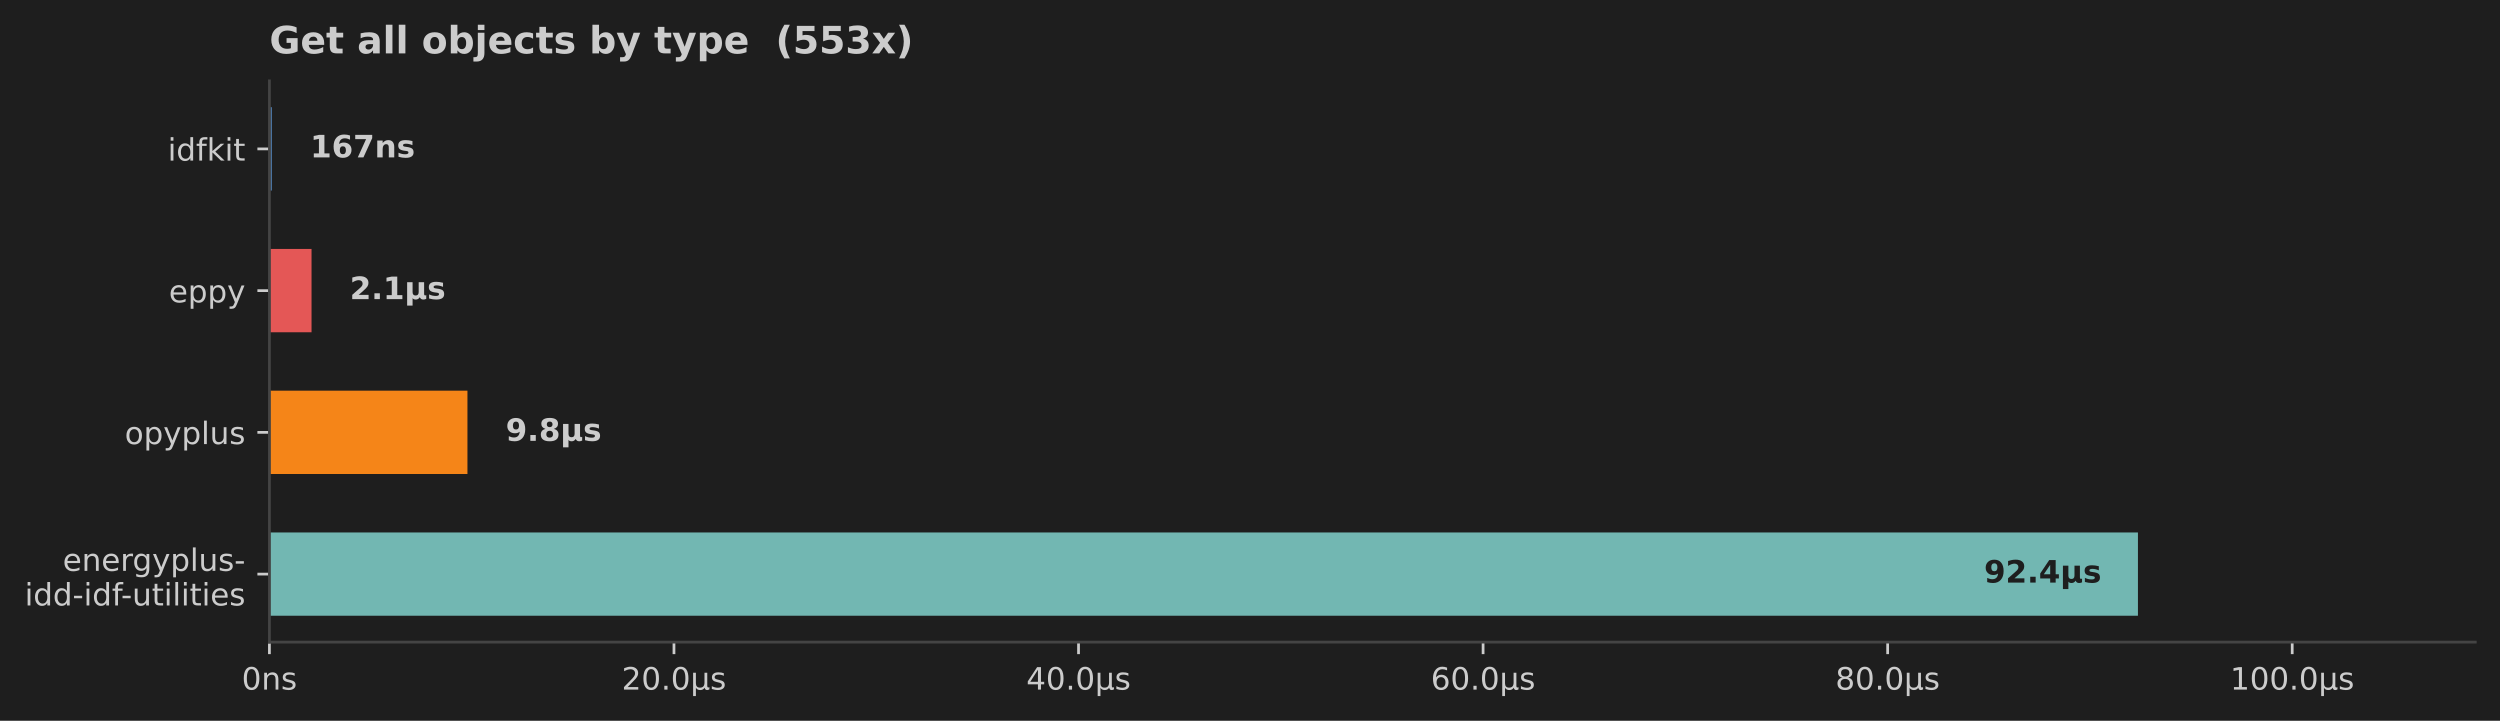
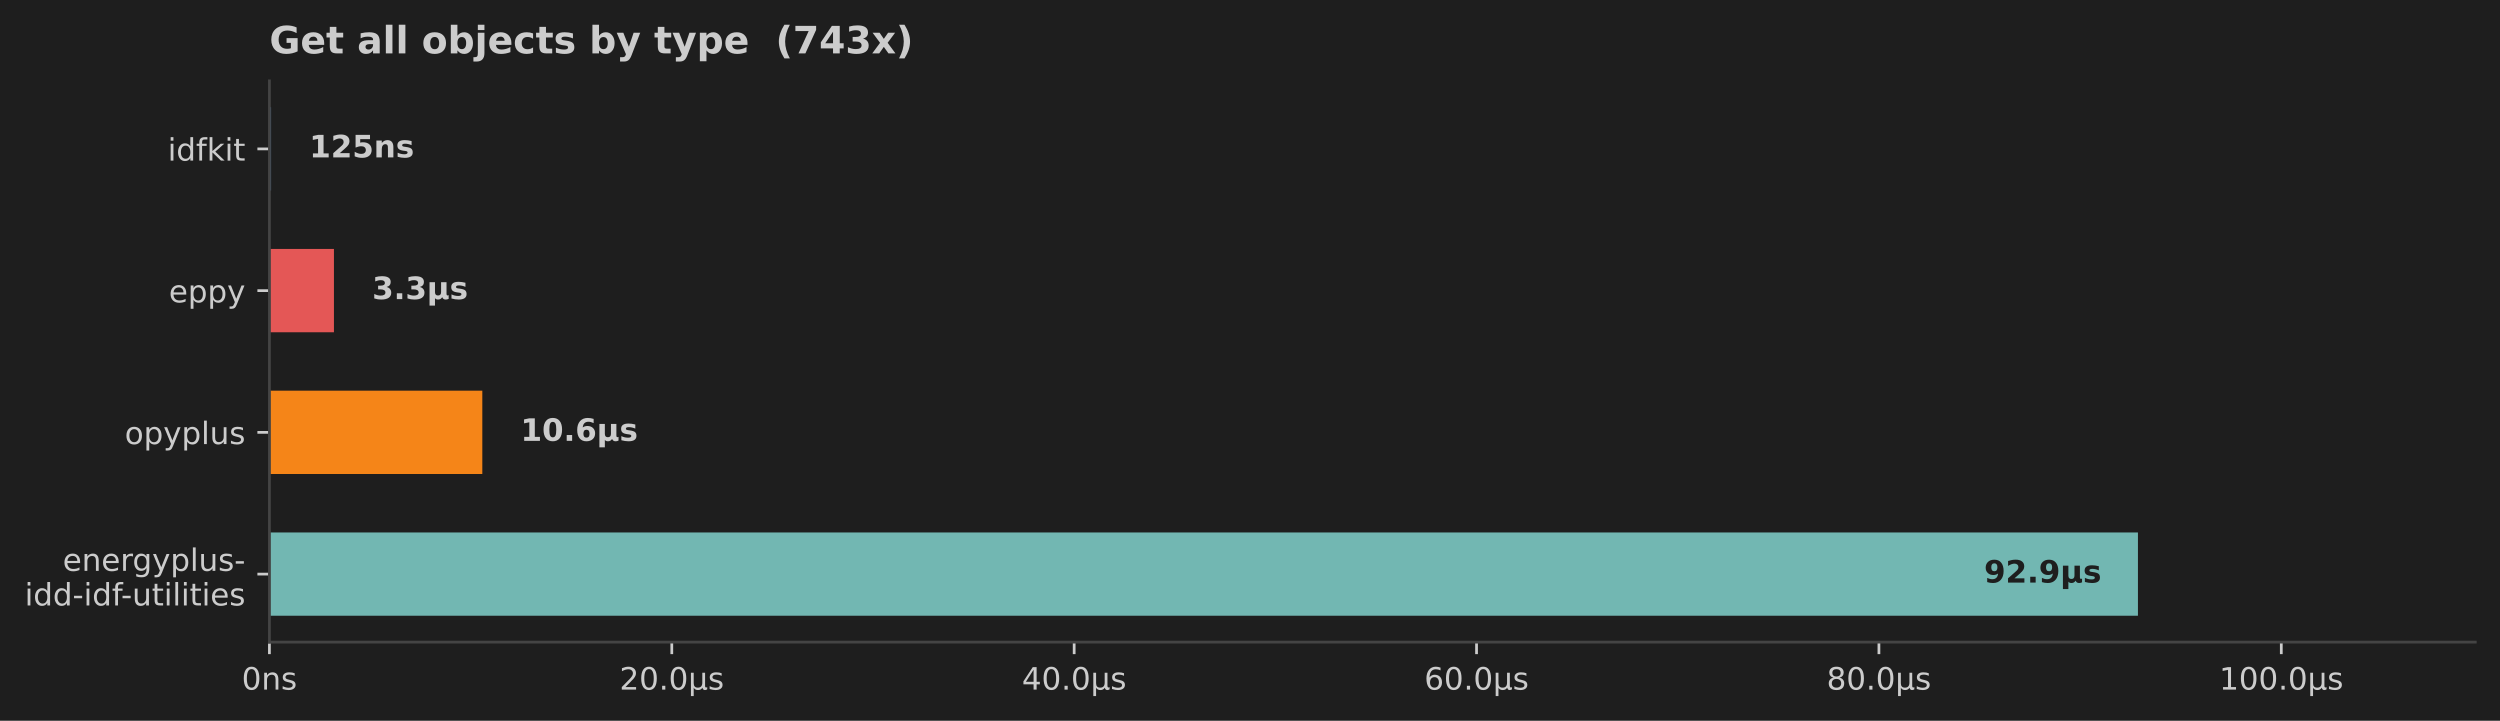
<svg xmlns="http://www.w3.org/2000/svg" xmlns:xlink="http://www.w3.org/1999/xlink" width="728.4pt" height="210pt" viewBox="0 0 728.4 210" version="1.1">
  <defs>
    <style type="text/css">*{stroke-linejoin: round; stroke-linecap: butt}</style>
  </defs>
  <g id="figure_1">
    <g id="patch_1">
      <path d="M 0 210 L 728.4 210 L 728.4 -0 L 0 -0 z " style="fill: #1e1e1e" />
    </g>
    <g id="axes_1">
      <g id="patch_2">
        <path d="M 78.497 187.089 L 721.2 187.089 L 721.2 23.558 L 78.497 23.558 z " style="fill: #1e1e1e" />
      </g>
      <g id="patch_3">
-         <path d="M 78.497 30.992 L 79.481 30.992 L 79.481 55.769 L 78.497 55.769 z " clip-path="url(#p9720914382)" style="fill: #4c78a8; stroke: #1e1e1e; stroke-width: 0.5; stroke-linejoin: miter" />
+         <path d="M 78.497 30.992 L 79.229 30.992 L 79.229 55.769 L 78.497 55.769 z " clip-path="url(#pb76a6ceb16)" style="fill: #4c78a8; stroke: #1e1e1e; stroke-width: 0.5; stroke-linejoin: miter" />
      </g>
      <g id="patch_4">
-         <path d="M 78.497 72.287 L 91.02 72.287 L 91.02 97.065 L 78.497 97.065 z " clip-path="url(#p9720914382)" style="fill: #e45756; stroke: #1e1e1e; stroke-width: 0.5; stroke-linejoin: miter" />
+         <path d="M 78.497 72.287 L 97.548 72.287 L 97.548 97.065 L 78.497 97.065 z " clip-path="url(#pb76a6ceb16)" style="fill: #e45756; stroke: #1e1e1e; stroke-width: 0.5; stroke-linejoin: miter" />
      </g>
      <g id="patch_5">
-         <path d="M 78.497 113.583 L 136.448 113.583 L 136.448 138.36 L 78.497 138.36 z " clip-path="url(#p9720914382)" style="fill: #f58518; stroke: #1e1e1e; stroke-width: 0.5; stroke-linejoin: miter" />
+         <path d="M 78.497 113.583 L 140.778 113.583 L 140.778 138.36 L 78.497 138.36 z " clip-path="url(#pb76a6ceb16)" style="fill: #f58518; stroke: #1e1e1e; stroke-width: 0.5; stroke-linejoin: miter" />
      </g>
      <g id="patch_6">
-         <path d="M 78.497 154.879 L 623.16 154.879 L 623.16 179.656 L 78.497 179.656 z " clip-path="url(#p9720914382)" style="fill: #72b7b2; stroke: #1e1e1e; stroke-width: 0.5; stroke-linejoin: miter" />
+         <path d="M 78.497 154.879 L 623.16 154.879 L 623.16 179.656 L 78.497 179.656 z " clip-path="url(#pb76a6ceb16)" style="fill: #72b7b2; stroke: #1e1e1e; stroke-width: 0.5; stroke-linejoin: miter" />
      </g>
      <g id="matplotlib.axis_1">
        <g id="xtick_1">
          <g id="line2d_1">
            <defs>
-               <path id="mfc42c9bed4" d="M 0 0 L 0 3.5 " style="stroke: #cccccc; stroke-width: 0.8" />
+               <path id="m712e30abb0" d="M 0 0 L 0 3.5 " style="stroke: #cccccc; stroke-width: 0.8" />
            </defs>
            <g>
-               <use xlink:href="#mfc42c9bed4" x="78.497" y="187.089" style="fill: #cccccc; stroke: #cccccc; stroke-width: 0.8" />
+               <use xlink:href="#m712e30abb0" x="78.497" y="187.089" style="fill: #cccccc; stroke: #cccccc; stroke-width: 0.8" />
            </g>
          </g>
          <g id="text_1">
            <g style="fill: #cccccc" transform="translate(70.43734 200.9278) scale(0.09 -0.09)">
              <defs>
                <path id="DejaVuSans-30" d="M 2034 4250 Q 1547 4250 1301 3770 Q 1056 3291 1056 2328 Q 1056 1369 1301 889 Q 1547 409 2034 409 Q 2525 409 2770 889 Q 3016 1369 3016 2328 Q 3016 3291 2770 3770 Q 2525 4250 2034 4250 z M 2034 4750 Q 2819 4750 3233 4129 Q 3647 3509 3647 2328 Q 3647 1150 3233 529 Q 2819 -91 2034 -91 Q 1250 -91 836 529 Q 422 1150 422 2328 Q 422 3509 836 4129 Q 1250 4750 2034 4750 z " transform="scale(0.015625)" />
                <path id="DejaVuSans-6e" d="M 3513 2113 L 3513 0 L 2938 0 L 2938 2094 Q 2938 2591 2744 2837 Q 2550 3084 2163 3084 Q 1697 3084 1428 2787 Q 1159 2491 1159 1978 L 1159 0 L 581 0 L 581 3500 L 1159 3500 L 1159 2956 Q 1366 3272 1645 3428 Q 1925 3584 2291 3584 Q 2894 3584 3203 3211 Q 3513 2838 3513 2113 z " transform="scale(0.015625)" />
                <path id="DejaVuSans-73" d="M 2834 3397 L 2834 2853 Q 2591 2978 2328 3040 Q 2066 3103 1784 3103 Q 1356 3103 1142 2972 Q 928 2841 928 2578 Q 928 2378 1081 2264 Q 1234 2150 1697 2047 L 1894 2003 Q 2506 1872 2764 1633 Q 3022 1394 3022 966 Q 3022 478 2636 193 Q 2250 -91 1575 -91 Q 1294 -91 989 -36 Q 684 19 347 128 L 347 722 Q 666 556 975 473 Q 1284 391 1588 391 Q 1994 391 2212 530 Q 2431 669 2431 922 Q 2431 1156 2273 1281 Q 2116 1406 1581 1522 L 1381 1569 Q 847 1681 609 1914 Q 372 2147 372 2553 Q 372 3047 722 3315 Q 1072 3584 1716 3584 Q 2034 3584 2315 3537 Q 2597 3491 2834 3397 z " transform="scale(0.015625)" />
              </defs>
              <use xlink:href="#DejaVuSans-30" />
              <use xlink:href="#DejaVuSans-6e" transform="translate(63.62305 0)" />
              <use xlink:href="#DejaVuSans-73" transform="translate(127.002 0)" />
            </g>
          </g>
        </g>
        <g id="xtick_2">
          <g id="line2d_2">
            <g>
-               <use xlink:href="#mfc42c9bed4" x="196.369" y="187.089" style="fill: #cccccc; stroke: #cccccc; stroke-width: 0.8" />
+               <use xlink:href="#m712e30abb0" x="195.733" y="187.089" style="fill: #cccccc; stroke: #cccccc; stroke-width: 0.8" />
            </g>
          </g>
          <g id="text_2">
-             <g style="fill: #cccccc" transform="translate(181.1418 200.9278) scale(0.09 -0.09)">
+             <g style="fill: #cccccc" transform="translate(180.5063 200.9278) scale(0.09 -0.09)">
              <defs>
                <path id="DejaVuSans-32" d="M 1228 531 L 3431 531 L 3431 0 L 469 0 L 469 531 Q 828 903 1448 1529 Q 2069 2156 2228 2338 Q 2531 2678 2651 2914 Q 2772 3150 2772 3378 Q 2772 3750 2511 3984 Q 2250 4219 1831 4219 Q 1534 4219 1204 4116 Q 875 4013 500 3803 L 500 4441 Q 881 4594 1212 4672 Q 1544 4750 1819 4750 Q 2544 4750 2975 4387 Q 3406 4025 3406 3419 Q 3406 3131 3298 2873 Q 3191 2616 2906 2266 Q 2828 2175 2409 1742 Q 1991 1309 1228 531 z " transform="scale(0.015625)" />
                <path id="DejaVuSans-2e" d="M 684 794 L 1344 794 L 1344 0 L 684 0 L 684 794 z " transform="scale(0.015625)" />
                <path id="DejaVuSans-b5" d="M 544 -1331 L 544 3500 L 1119 3500 L 1119 1325 Q 1119 872 1334 640 Q 1550 409 1972 409 Q 2434 409 2667 671 Q 2900 934 2900 1459 L 2900 3500 L 3475 3500 L 3475 806 Q 3475 619 3529 530 Q 3584 441 3700 441 Q 3728 441 3778 458 Q 3828 475 3916 513 L 3916 50 Q 3788 -22 3673 -56 Q 3559 -91 3450 -91 Q 3234 -91 3106 31 Q 2978 153 2931 403 Q 2775 156 2548 32 Q 2322 -91 2016 -91 Q 1697 -91 1473 31 Q 1250 153 1119 397 L 1119 -1331 L 544 -1331 z " transform="scale(0.015625)" />
              </defs>
              <use xlink:href="#DejaVuSans-32" />
              <use xlink:href="#DejaVuSans-30" transform="translate(63.62305 0)" />
              <use xlink:href="#DejaVuSans-2e" transform="translate(127.2461 0)" />
              <use xlink:href="#DejaVuSans-30" transform="translate(159.0332 0)" />
              <use xlink:href="#DejaVuSans-b5" transform="translate(222.6562 0)" />
              <use xlink:href="#DejaVuSans-73" transform="translate(286.2793 0)" />
            </g>
          </g>
        </g>
        <g id="xtick_3">
          <g id="line2d_3">
            <g>
-               <use xlink:href="#mfc42c9bed4" x="314.241" y="187.089" style="fill: #cccccc; stroke: #cccccc; stroke-width: 0.8" />
+               <use xlink:href="#m712e30abb0" x="312.97" y="187.089" style="fill: #cccccc; stroke: #cccccc; stroke-width: 0.8" />
            </g>
          </g>
          <g id="text_3">
-             <g style="fill: #cccccc" transform="translate(299.0139 200.9278) scale(0.09 -0.09)">
+             <g style="fill: #cccccc" transform="translate(297.7428 200.9278) scale(0.09 -0.09)">
              <defs>
                <path id="DejaVuSans-34" d="M 2419 4116 L 825 1625 L 2419 1625 L 2419 4116 z M 2253 4666 L 3047 4666 L 3047 1625 L 3713 1625 L 3713 1100 L 3047 1100 L 3047 0 L 2419 0 L 2419 1100 L 313 1100 L 313 1709 L 2253 4666 z " transform="scale(0.015625)" />
              </defs>
              <use xlink:href="#DejaVuSans-34" />
              <use xlink:href="#DejaVuSans-30" transform="translate(63.62305 0)" />
              <use xlink:href="#DejaVuSans-2e" transform="translate(127.2461 0)" />
              <use xlink:href="#DejaVuSans-30" transform="translate(159.0332 0)" />
              <use xlink:href="#DejaVuSans-b5" transform="translate(222.6562 0)" />
              <use xlink:href="#DejaVuSans-73" transform="translate(286.2793 0)" />
            </g>
          </g>
        </g>
        <g id="xtick_4">
          <g id="line2d_4">
            <g>
-               <use xlink:href="#mfc42c9bed4" x="432.113" y="187.089" style="fill: #cccccc; stroke: #cccccc; stroke-width: 0.8" />
+               <use xlink:href="#m712e30abb0" x="430.206" y="187.089" style="fill: #cccccc; stroke: #cccccc; stroke-width: 0.8" />
            </g>
          </g>
          <g id="text_4">
-             <g style="fill: #cccccc" transform="translate(416.8861 200.9278) scale(0.09 -0.09)">
+             <g style="fill: #cccccc" transform="translate(414.9794 200.9278) scale(0.09 -0.09)">
              <defs>
                <path id="DejaVuSans-36" d="M 2113 2584 Q 1688 2584 1439 2293 Q 1191 2003 1191 1497 Q 1191 994 1439 701 Q 1688 409 2113 409 Q 2538 409 2786 701 Q 3034 994 3034 1497 Q 3034 2003 2786 2293 Q 2538 2584 2113 2584 z M 3366 4563 L 3366 3988 Q 3128 4100 2886 4159 Q 2644 4219 2406 4219 Q 1781 4219 1451 3797 Q 1122 3375 1075 2522 Q 1259 2794 1537 2939 Q 1816 3084 2150 3084 Q 2853 3084 3261 2657 Q 3669 2231 3669 1497 Q 3669 778 3244 343 Q 2819 -91 2113 -91 Q 1303 -91 875 529 Q 447 1150 447 2328 Q 447 3434 972 4092 Q 1497 4750 2381 4750 Q 2619 4750 2861 4703 Q 3103 4656 3366 4563 z " transform="scale(0.015625)" />
              </defs>
              <use xlink:href="#DejaVuSans-36" />
              <use xlink:href="#DejaVuSans-30" transform="translate(63.62305 0)" />
              <use xlink:href="#DejaVuSans-2e" transform="translate(127.2461 0)" />
              <use xlink:href="#DejaVuSans-30" transform="translate(159.0332 0)" />
              <use xlink:href="#DejaVuSans-b5" transform="translate(222.6562 0)" />
              <use xlink:href="#DejaVuSans-73" transform="translate(286.2793 0)" />
            </g>
          </g>
        </g>
        <g id="xtick_5">
          <g id="line2d_5">
            <g>
-               <use xlink:href="#mfc42c9bed4" x="549.985" y="187.089" style="fill: #cccccc; stroke: #cccccc; stroke-width: 0.8" />
+               <use xlink:href="#m712e30abb0" x="547.443" y="187.089" style="fill: #cccccc; stroke: #cccccc; stroke-width: 0.8" />
            </g>
          </g>
          <g id="text_5">
-             <g style="fill: #cccccc" transform="translate(534.7582 200.9278) scale(0.09 -0.09)">
+             <g style="fill: #cccccc" transform="translate(532.2159 200.9278) scale(0.09 -0.09)">
              <defs>
                <path id="DejaVuSans-38" d="M 2034 2216 Q 1584 2216 1326 1975 Q 1069 1734 1069 1313 Q 1069 891 1326 650 Q 1584 409 2034 409 Q 2484 409 2743 651 Q 3003 894 3003 1313 Q 3003 1734 2745 1975 Q 2488 2216 2034 2216 z M 1403 2484 Q 997 2584 770 2862 Q 544 3141 544 3541 Q 544 4100 942 4425 Q 1341 4750 2034 4750 Q 2731 4750 3128 4425 Q 3525 4100 3525 3541 Q 3525 3141 3298 2862 Q 3072 2584 2669 2484 Q 3125 2378 3379 2068 Q 3634 1759 3634 1313 Q 3634 634 3220 271 Q 2806 -91 2034 -91 Q 1263 -91 848 271 Q 434 634 434 1313 Q 434 1759 690 2068 Q 947 2378 1403 2484 z M 1172 3481 Q 1172 3119 1398 2916 Q 1625 2713 2034 2713 Q 2441 2713 2670 2916 Q 2900 3119 2900 3481 Q 2900 3844 2670 4047 Q 2441 4250 2034 4250 Q 1625 4250 1398 4047 Q 1172 3844 1172 3481 z " transform="scale(0.015625)" />
              </defs>
              <use xlink:href="#DejaVuSans-38" />
              <use xlink:href="#DejaVuSans-30" transform="translate(63.62305 0)" />
              <use xlink:href="#DejaVuSans-2e" transform="translate(127.2461 0)" />
              <use xlink:href="#DejaVuSans-30" transform="translate(159.0332 0)" />
              <use xlink:href="#DejaVuSans-b5" transform="translate(222.6562 0)" />
              <use xlink:href="#DejaVuSans-73" transform="translate(286.2793 0)" />
            </g>
          </g>
        </g>
        <g id="xtick_6">
          <g id="line2d_6">
            <g>
-               <use xlink:href="#mfc42c9bed4" x="667.857" y="187.089" style="fill: #cccccc; stroke: #cccccc; stroke-width: 0.8" />
+               <use xlink:href="#m712e30abb0" x="664.679" y="187.089" style="fill: #cccccc; stroke: #cccccc; stroke-width: 0.8" />
            </g>
          </g>
          <g id="text_6">
-             <g style="fill: #cccccc" transform="translate(649.7672 200.9278) scale(0.09 -0.09)">
+             <g style="fill: #cccccc" transform="translate(646.5894 200.9278) scale(0.09 -0.09)">
              <defs>
                <path id="DejaVuSans-31" d="M 794 531 L 1825 531 L 1825 4091 L 703 3866 L 703 4441 L 1819 4666 L 2450 4666 L 2450 531 L 3481 531 L 3481 0 L 794 0 L 794 531 z " transform="scale(0.015625)" />
              </defs>
              <use xlink:href="#DejaVuSans-31" />
              <use xlink:href="#DejaVuSans-30" transform="translate(63.62305 0)" />
              <use xlink:href="#DejaVuSans-30" transform="translate(127.2461 0)" />
              <use xlink:href="#DejaVuSans-2e" transform="translate(190.8691 0)" />
              <use xlink:href="#DejaVuSans-30" transform="translate(222.6562 0)" />
              <use xlink:href="#DejaVuSans-b5" transform="translate(286.2793 0)" />
              <use xlink:href="#DejaVuSans-73" transform="translate(349.9023 0)" />
            </g>
          </g>
        </g>
      </g>
      <g id="matplotlib.axis_2">
        <g id="ytick_1">
          <g id="line2d_7">
            <defs>
-               <path id="m3db1d0eb84" d="M 0 0 L -3.5 0 " style="stroke: #cccccc; stroke-width: 0.8" />
+               <path id="ma4d4b2cbc7" d="M 0 0 L -3.5 0 " style="stroke: #cccccc; stroke-width: 0.8" />
            </defs>
            <g>
-               <use xlink:href="#m3db1d0eb84" x="78.497" y="43.38" style="fill: #cccccc; stroke: #cccccc; stroke-width: 0.8" />
+               <use xlink:href="#ma4d4b2cbc7" x="78.497" y="43.38" style="fill: #cccccc; stroke: #cccccc; stroke-width: 0.8" />
            </g>
          </g>
          <g id="text_7">
            <g style="fill: #cccccc" transform="translate(48.87422 46.79951) scale(0.09 -0.09)">
              <defs>
                <path id="DejaVuSans-69" d="M 603 3500 L 1178 3500 L 1178 0 L 603 0 L 603 3500 z M 603 4863 L 1178 4863 L 1178 4134 L 603 4134 L 603 4863 z " transform="scale(0.015625)" />
                <path id="DejaVuSans-64" d="M 2906 2969 L 2906 4863 L 3481 4863 L 3481 0 L 2906 0 L 2906 525 Q 2725 213 2448 61 Q 2172 -91 1784 -91 Q 1150 -91 751 415 Q 353 922 353 1747 Q 353 2572 751 3078 Q 1150 3584 1784 3584 Q 2172 3584 2448 3432 Q 2725 3281 2906 2969 z M 947 1747 Q 947 1113 1208 752 Q 1469 391 1925 391 Q 2381 391 2643 752 Q 2906 1113 2906 1747 Q 2906 2381 2643 2742 Q 2381 3103 1925 3103 Q 1469 3103 1208 2742 Q 947 2381 947 1747 z " transform="scale(0.015625)" />
                <path id="DejaVuSans-66" d="M 2375 4863 L 2375 4384 L 1825 4384 Q 1516 4384 1395 4259 Q 1275 4134 1275 3809 L 1275 3500 L 2222 3500 L 2222 3053 L 1275 3053 L 1275 0 L 697 0 L 697 3053 L 147 3053 L 147 3500 L 697 3500 L 697 3744 Q 697 4328 969 4595 Q 1241 4863 1831 4863 L 2375 4863 z " transform="scale(0.015625)" />
                <path id="DejaVuSans-6b" d="M 581 4863 L 1159 4863 L 1159 1991 L 2875 3500 L 3609 3500 L 1753 1863 L 3688 0 L 2938 0 L 1159 1709 L 1159 0 L 581 0 L 581 4863 z " transform="scale(0.015625)" />
                <path id="DejaVuSans-74" d="M 1172 4494 L 1172 3500 L 2356 3500 L 2356 3053 L 1172 3053 L 1172 1153 Q 1172 725 1289 603 Q 1406 481 1766 481 L 2356 481 L 2356 0 L 1766 0 Q 1100 0 847 248 Q 594 497 594 1153 L 594 3053 L 172 3053 L 172 3500 L 594 3500 L 594 4494 L 1172 4494 z " transform="scale(0.015625)" />
              </defs>
              <use xlink:href="#DejaVuSans-69" />
              <use xlink:href="#DejaVuSans-64" transform="translate(27.7832 0)" />
              <use xlink:href="#DejaVuSans-66" transform="translate(91.25977 0)" />
              <use xlink:href="#DejaVuSans-6b" transform="translate(126.4648 0)" />
              <use xlink:href="#DejaVuSans-69" transform="translate(184.375 0)" />
              <use xlink:href="#DejaVuSans-74" transform="translate(212.1582 0)" />
            </g>
          </g>
        </g>
        <g id="ytick_2">
          <g id="line2d_8">
            <g>
-               <use xlink:href="#m3db1d0eb84" x="78.497" y="84.676" style="fill: #cccccc; stroke: #cccccc; stroke-width: 0.8" />
+               <use xlink:href="#ma4d4b2cbc7" x="78.497" y="84.676" style="fill: #cccccc; stroke: #cccccc; stroke-width: 0.8" />
            </g>
          </g>
          <g id="text_8">
            <g style="fill: #cccccc" transform="translate(49.20469 88.0952) scale(0.09 -0.09)">
              <defs>
                <path id="DejaVuSans-65" d="M 3597 1894 L 3597 1613 L 953 1613 Q 991 1019 1311 708 Q 1631 397 2203 397 Q 2534 397 2845 478 Q 3156 559 3463 722 L 3463 178 Q 3153 47 2828 -22 Q 2503 -91 2169 -91 Q 1331 -91 842 396 Q 353 884 353 1716 Q 353 2575 817 3079 Q 1281 3584 2069 3584 Q 2775 3584 3186 3129 Q 3597 2675 3597 1894 z M 3022 2063 Q 3016 2534 2758 2815 Q 2500 3097 2075 3097 Q 1594 3097 1305 2825 Q 1016 2553 972 2059 L 3022 2063 z " transform="scale(0.015625)" />
                <path id="DejaVuSans-70" d="M 1159 525 L 1159 -1331 L 581 -1331 L 581 3500 L 1159 3500 L 1159 2969 Q 1341 3281 1617 3432 Q 1894 3584 2278 3584 Q 2916 3584 3314 3078 Q 3713 2572 3713 1747 Q 3713 922 3314 415 Q 2916 -91 2278 -91 Q 1894 -91 1617 61 Q 1341 213 1159 525 z M 3116 1747 Q 3116 2381 2855 2742 Q 2594 3103 2138 3103 Q 1681 3103 1420 2742 Q 1159 2381 1159 1747 Q 1159 1113 1420 752 Q 1681 391 2138 391 Q 2594 391 2855 752 Q 3116 1113 3116 1747 z " transform="scale(0.015625)" />
                <path id="DejaVuSans-79" d="M 2059 -325 Q 1816 -950 1584 -1140 Q 1353 -1331 966 -1331 L 506 -1331 L 506 -850 L 844 -850 Q 1081 -850 1212 -737 Q 1344 -625 1503 -206 L 1606 56 L 191 3500 L 800 3500 L 1894 763 L 2988 3500 L 3597 3500 L 2059 -325 z " transform="scale(0.015625)" />
              </defs>
              <use xlink:href="#DejaVuSans-65" />
              <use xlink:href="#DejaVuSans-70" transform="translate(61.52344 0)" />
              <use xlink:href="#DejaVuSans-70" transform="translate(125 0)" />
              <use xlink:href="#DejaVuSans-79" transform="translate(188.4766 0)" />
            </g>
          </g>
        </g>
        <g id="ytick_3">
          <g id="line2d_9">
            <g>
-               <use xlink:href="#m3db1d0eb84" x="78.497" y="125.972" style="fill: #cccccc; stroke: #cccccc; stroke-width: 0.8" />
+               <use xlink:href="#ma4d4b2cbc7" x="78.497" y="125.972" style="fill: #cccccc; stroke: #cccccc; stroke-width: 0.8" />
            </g>
          </g>
          <g id="text_9">
            <g style="fill: #cccccc" transform="translate(36.34313 129.3909) scale(0.09 -0.09)">
              <defs>
                <path id="DejaVuSans-6f" d="M 1959 3097 Q 1497 3097 1228 2736 Q 959 2375 959 1747 Q 959 1119 1226 758 Q 1494 397 1959 397 Q 2419 397 2687 759 Q 2956 1122 2956 1747 Q 2956 2369 2687 2733 Q 2419 3097 1959 3097 z M 1959 3584 Q 2709 3584 3137 3096 Q 3566 2609 3566 1747 Q 3566 888 3137 398 Q 2709 -91 1959 -91 Q 1206 -91 779 398 Q 353 888 353 1747 Q 353 2609 779 3096 Q 1206 3584 1959 3584 z " transform="scale(0.015625)" />
                <path id="DejaVuSans-6c" d="M 603 4863 L 1178 4863 L 1178 0 L 603 0 L 603 4863 z " transform="scale(0.015625)" />
                <path id="DejaVuSans-75" d="M 544 1381 L 544 3500 L 1119 3500 L 1119 1403 Q 1119 906 1312 657 Q 1506 409 1894 409 Q 2359 409 2629 706 Q 2900 1003 2900 1516 L 2900 3500 L 3475 3500 L 3475 0 L 2900 0 L 2900 538 Q 2691 219 2414 64 Q 2138 -91 1772 -91 Q 1169 -91 856 284 Q 544 659 544 1381 z M 1991 3584 L 1991 3584 z " transform="scale(0.015625)" />
              </defs>
              <use xlink:href="#DejaVuSans-6f" />
              <use xlink:href="#DejaVuSans-70" transform="translate(61.18164 0)" />
              <use xlink:href="#DejaVuSans-79" transform="translate(124.6582 0)" />
              <use xlink:href="#DejaVuSans-70" transform="translate(183.8379 0)" />
              <use xlink:href="#DejaVuSans-6c" transform="translate(247.3145 0)" />
              <use xlink:href="#DejaVuSans-75" transform="translate(275.0977 0)" />
              <use xlink:href="#DejaVuSans-73" transform="translate(338.4766 0)" />
            </g>
          </g>
        </g>
        <g id="ytick_4">
          <g id="line2d_10">
            <g>
-               <use xlink:href="#m3db1d0eb84" x="78.497" y="167.267" style="fill: #cccccc; stroke: #cccccc; stroke-width: 0.8" />
+               <use xlink:href="#ma4d4b2cbc7" x="78.497" y="167.267" style="fill: #cccccc; stroke: #cccccc; stroke-width: 0.8" />
            </g>
          </g>
          <g id="text_10">
            <g style="fill: #cccccc" transform="translate(18.28125 166.3314) scale(0.09 -0.09)">
              <defs>
                <path id="DejaVuSans-72" d="M 2631 2963 Q 2534 3019 2420 3045 Q 2306 3072 2169 3072 Q 1681 3072 1420 2755 Q 1159 2438 1159 1844 L 1159 0 L 581 0 L 581 3500 L 1159 3500 L 1159 2956 Q 1341 3275 1631 3429 Q 1922 3584 2338 3584 Q 2397 3584 2469 3576 Q 2541 3569 2628 3553 L 2631 2963 z " transform="scale(0.015625)" />
                <path id="DejaVuSans-67" d="M 2906 1791 Q 2906 2416 2648 2759 Q 2391 3103 1925 3103 Q 1463 3103 1205 2759 Q 947 2416 947 1791 Q 947 1169 1205 825 Q 1463 481 1925 481 Q 2391 481 2648 825 Q 2906 1169 2906 1791 z M 3481 434 Q 3481 -459 3084 -895 Q 2688 -1331 1869 -1331 Q 1566 -1331 1297 -1286 Q 1028 -1241 775 -1147 L 775 -588 Q 1028 -725 1275 -790 Q 1522 -856 1778 -856 Q 2344 -856 2625 -561 Q 2906 -266 2906 331 L 2906 616 Q 2728 306 2450 153 Q 2172 0 1784 0 Q 1141 0 747 490 Q 353 981 353 1791 Q 353 2603 747 3093 Q 1141 3584 1784 3584 Q 2172 3584 2450 3431 Q 2728 3278 2906 2969 L 2906 3500 L 3481 3500 L 3481 434 z " transform="scale(0.015625)" />
                <path id="DejaVuSans-2d" d="M 313 2009 L 1997 2009 L 1997 1497 L 313 1497 L 313 2009 z " transform="scale(0.015625)" />
              </defs>
              <use xlink:href="#DejaVuSans-65" />
              <use xlink:href="#DejaVuSans-6e" transform="translate(61.52344 0)" />
              <use xlink:href="#DejaVuSans-65" transform="translate(124.9023 0)" />
              <use xlink:href="#DejaVuSans-72" transform="translate(186.4258 0)" />
              <use xlink:href="#DejaVuSans-67" transform="translate(225.7891 0)" />
              <use xlink:href="#DejaVuSans-79" transform="translate(289.2656 0)" />
              <use xlink:href="#DejaVuSans-70" transform="translate(348.4453 0)" />
              <use xlink:href="#DejaVuSans-6c" transform="translate(411.9219 0)" />
              <use xlink:href="#DejaVuSans-75" transform="translate(439.7051 0)" />
              <use xlink:href="#DejaVuSans-73" transform="translate(503.084 0)" />
              <use xlink:href="#DejaVuSans-2d" transform="translate(555.1836 0)" />
            </g>
            <g style="fill: #cccccc" transform="translate(7.2 176.4094) scale(0.09 -0.09)">
              <use xlink:href="#DejaVuSans-69" />
              <use xlink:href="#DejaVuSans-64" transform="translate(27.7832 0)" />
              <use xlink:href="#DejaVuSans-64" transform="translate(91.25977 0)" />
              <use xlink:href="#DejaVuSans-2d" transform="translate(154.7363 0)" />
              <use xlink:href="#DejaVuSans-69" transform="translate(190.8203 0)" />
              <use xlink:href="#DejaVuSans-64" transform="translate(218.6035 0)" />
              <use xlink:href="#DejaVuSans-66" transform="translate(282.0801 0)" />
              <use xlink:href="#DejaVuSans-2d" transform="translate(311.7852 0)" />
              <use xlink:href="#DejaVuSans-75" transform="translate(347.8691 0)" />
              <use xlink:href="#DejaVuSans-74" transform="translate(411.248 0)" />
              <use xlink:href="#DejaVuSans-69" transform="translate(450.457 0)" />
              <use xlink:href="#DejaVuSans-6c" transform="translate(478.2402 0)" />
              <use xlink:href="#DejaVuSans-69" transform="translate(506.0234 0)" />
              <use xlink:href="#DejaVuSans-74" transform="translate(533.8066 0)" />
              <use xlink:href="#DejaVuSans-69" transform="translate(573.0156 0)" />
              <use xlink:href="#DejaVuSans-65" transform="translate(600.7988 0)" />
              <use xlink:href="#DejaVuSans-73" transform="translate(662.3223 0)" />
            </g>
          </g>
        </g>
      </g>
      <g id="patch_7">
        <path d="M 78.497 187.089 L 78.497 23.558 " style="fill: none; stroke: #444444; stroke-width: 0.8; stroke-linejoin: miter; stroke-linecap: square" />
      </g>
      <g id="patch_8">
        <path d="M 78.497 187.089 L 721.2 187.089 " style="fill: none; stroke: #444444; stroke-width: 0.8; stroke-linejoin: miter; stroke-linecap: square" />
      </g>
      <g id="text_11">
-         <g style="fill: #cccccc" transform="translate(90.37405 45.86365) scale(0.09 -0.09)">
+         <g style="fill: #cccccc" transform="translate(90.12274 45.86365) scale(0.09 -0.09)">
          <defs>
            <path id="DejaVuSans-Bold-31" d="M 750 831 L 1813 831 L 1813 3847 L 722 3622 L 722 4441 L 1806 4666 L 2950 4666 L 2950 831 L 4013 831 L 4013 0 L 750 0 L 750 831 z " transform="scale(0.015625)" />
-             <path id="DejaVuSans-Bold-36" d="M 2316 2303 Q 2000 2303 1842 2098 Q 1684 1894 1684 1484 Q 1684 1075 1842 870 Q 2000 666 2316 666 Q 2634 666 2792 870 Q 2950 1075 2950 1484 Q 2950 1894 2792 2098 Q 2634 2303 2316 2303 z M 3803 4544 L 3803 3681 Q 3506 3822 3243 3889 Q 2981 3956 2731 3956 Q 2194 3956 1894 3657 Q 1594 3359 1544 2772 Q 1750 2925 1990 3001 Q 2231 3078 2516 3078 Q 3231 3078 3670 2659 Q 4109 2241 4109 1563 Q 4109 813 3618 361 Q 3128 -91 2303 -91 Q 1394 -91 895 523 Q 397 1138 397 2266 Q 397 3422 980 4083 Q 1563 4744 2578 4744 Q 2900 4744 3203 4694 Q 3506 4644 3803 4544 z " transform="scale(0.015625)" />
-             <path id="DejaVuSans-Bold-37" d="M 428 4666 L 3944 4666 L 3944 3988 L 2125 0 L 953 0 L 2675 3781 L 428 3781 L 428 4666 z " transform="scale(0.015625)" />
+             <path id="DejaVuSans-Bold-32" d="M 1844 884 L 3897 884 L 3897 0 L 506 0 L 506 884 L 2209 2388 Q 2438 2594 2547 2791 Q 2656 2988 2656 3200 Q 2656 3528 2436 3728 Q 2216 3928 1850 3928 Q 1569 3928 1234 3808 Q 900 3688 519 3450 L 519 4475 Q 925 4609 1322 4679 Q 1719 4750 2100 4750 Q 2938 4750 3402 4381 Q 3866 4013 3866 3353 Q 3866 2972 3669 2642 Q 3472 2313 2841 1759 L 1844 884 z " transform="scale(0.015625)" />
+             <path id="DejaVuSans-Bold-35" d="M 678 4666 L 3669 4666 L 3669 3781 L 1638 3781 L 1638 3059 Q 1775 3097 1914 3117 Q 2053 3138 2203 3138 Q 3056 3138 3531 2711 Q 4006 2284 4006 1522 Q 4006 766 3489 337 Q 2972 -91 2053 -91 Q 1656 -91 1267 -14 Q 878 63 494 219 L 494 1166 Q 875 947 1217 837 Q 1559 728 1863 728 Q 2300 728 2551 942 Q 2803 1156 2803 1522 Q 2803 1891 2551 2103 Q 2300 2316 1863 2316 Q 1603 2316 1309 2248 Q 1016 2181 678 2041 L 678 4666 z " transform="scale(0.015625)" />
            <path id="DejaVuSans-Bold-6e" d="M 4056 2131 L 4056 0 L 2931 0 L 2931 347 L 2931 1631 Q 2931 2084 2911 2256 Q 2891 2428 2841 2509 Q 2775 2619 2662 2680 Q 2550 2741 2406 2741 Q 2056 2741 1856 2470 Q 1656 2200 1656 1722 L 1656 0 L 538 0 L 538 3500 L 1656 3500 L 1656 2988 Q 1909 3294 2193 3439 Q 2478 3584 2822 3584 Q 3428 3584 3742 3212 Q 4056 2841 4056 2131 z " transform="scale(0.015625)" />
            <path id="DejaVuSans-Bold-73" d="M 3272 3391 L 3272 2541 Q 2913 2691 2578 2766 Q 2244 2841 1947 2841 Q 1628 2841 1473 2761 Q 1319 2681 1319 2516 Q 1319 2381 1436 2309 Q 1553 2238 1856 2203 L 2053 2175 Q 2913 2066 3209 1816 Q 3506 1566 3506 1031 Q 3506 472 3093 190 Q 2681 -91 1863 -91 Q 1516 -91 1145 -36 Q 775 19 384 128 L 384 978 Q 719 816 1070 734 Q 1422 653 1784 653 Q 2113 653 2278 743 Q 2444 834 2444 1013 Q 2444 1163 2330 1236 Q 2216 1309 1875 1350 L 1678 1375 Q 931 1469 631 1722 Q 331 1975 331 2491 Q 331 3047 712 3315 Q 1094 3584 1881 3584 Q 2191 3584 2531 3537 Q 2872 3491 3272 3391 z " transform="scale(0.015625)" />
          </defs>
          <use xlink:href="#DejaVuSans-Bold-31" />
-           <use xlink:href="#DejaVuSans-Bold-36" transform="translate(69.58008 0)" />
-           <use xlink:href="#DejaVuSans-Bold-37" transform="translate(139.1602 0)" />
+           <use xlink:href="#DejaVuSans-Bold-32" transform="translate(69.58008 0)" />
+           <use xlink:href="#DejaVuSans-Bold-35" transform="translate(139.1602 0)" />
          <use xlink:href="#DejaVuSans-Bold-6e" transform="translate(208.7402 0)" />
          <use xlink:href="#DejaVuSans-Bold-73" transform="translate(279.9316 0)" />
        </g>
      </g>
      <g id="text_12">
-         <g style="fill: #cccccc" transform="translate(101.9138 87.14949) scale(0.09 -0.09)">
-           <defs>
-             <path id="DejaVuSans-Bold-32" d="M 1844 884 L 3897 884 L 3897 0 L 506 0 L 506 884 L 2209 2388 Q 2438 2594 2547 2791 Q 2656 2988 2656 3200 Q 2656 3528 2436 3728 Q 2216 3928 1850 3928 Q 1569 3928 1234 3808 Q 900 3688 519 3450 L 519 4475 Q 925 4609 1322 4679 Q 1719 4750 2100 4750 Q 2938 4750 3402 4381 Q 3866 4013 3866 3353 Q 3866 2972 3669 2642 Q 3472 2313 2841 1759 L 1844 884 z " transform="scale(0.015625)" />
+         <g style="fill: #cccccc" transform="translate(108.4413 87.14949) scale(0.09 -0.09)">
+           <defs>
+             <path id="DejaVuSans-Bold-33" d="M 2981 2516 Q 3453 2394 3698 2092 Q 3944 1791 3944 1325 Q 3944 631 3412 270 Q 2881 -91 1863 -91 Q 1503 -91 1142 -33 Q 781 25 428 141 L 428 1069 Q 766 900 1098 814 Q 1431 728 1753 728 Q 2231 728 2486 893 Q 2741 1059 2741 1369 Q 2741 1688 2480 1852 Q 2219 2016 1709 2016 L 1228 2016 L 1228 2791 L 1734 2791 Q 2188 2791 2409 2933 Q 2631 3075 2631 3366 Q 2631 3634 2415 3781 Q 2200 3928 1806 3928 Q 1516 3928 1219 3862 Q 922 3797 628 3669 L 628 4550 Q 984 4650 1334 4700 Q 1684 4750 2022 4750 Q 2931 4750 3382 4451 Q 3834 4153 3834 3553 Q 3834 3144 3618 2883 Q 3403 2622 2981 2516 z " transform="scale(0.015625)" />
            <path id="DejaVuSans-Bold-2e" d="M 653 1209 L 1778 1209 L 1778 0 L 653 0 L 653 1209 z " transform="scale(0.015625)" />
            <path id="DejaVuSans-Bold-b5" d="M 544 -1338 L 544 3500 L 1672 3500 L 1672 1466 Q 1672 1103 1828 926 Q 1984 750 2303 750 Q 2625 750 2781 926 Q 2938 1103 2938 1466 L 2938 3500 L 4063 3500 L 4063 1159 Q 4063 938 4114 850 Q 4166 763 4288 763 Q 4344 763 4395 778 Q 4447 794 4506 831 L 4506 50 Q 4341 -22 4195 -56 Q 4050 -91 3909 -91 Q 3631 -91 3454 26 Q 3278 144 3169 403 Q 3022 156 2811 32 Q 2600 -91 2322 -91 Q 2091 -91 1928 -17 Q 1766 56 1672 206 L 1672 -1338 L 544 -1338 z " transform="scale(0.015625)" />
          </defs>
-           <use xlink:href="#DejaVuSans-Bold-32" />
+           <use xlink:href="#DejaVuSans-Bold-33" />
          <use xlink:href="#DejaVuSans-Bold-2e" transform="translate(69.58008 0)" />
-           <use xlink:href="#DejaVuSans-Bold-31" transform="translate(107.5684 0)" />
+           <use xlink:href="#DejaVuSans-Bold-33" transform="translate(107.5684 0)" />
          <use xlink:href="#DejaVuSans-Bold-b5" transform="translate(177.1484 0)" />
          <use xlink:href="#DejaVuSans-Bold-73" transform="translate(250.7324 0)" />
        </g>
      </g>
      <g id="text_13">
-         <g style="fill: #cccccc" transform="translate(147.3417 128.4452) scale(0.09 -0.09)">
-           <defs>
-             <path id="DejaVuSans-Bold-39" d="M 641 103 L 641 966 Q 928 831 1190 764 Q 1453 697 1709 697 Q 2247 697 2547 995 Q 2847 1294 2900 1881 Q 2688 1725 2447 1647 Q 2206 1569 1925 1569 Q 1209 1569 770 1986 Q 331 2403 331 3084 Q 331 3838 820 4291 Q 1309 4744 2131 4744 Q 3044 4744 3544 4128 Q 4044 3513 4044 2388 Q 4044 1231 3459 570 Q 2875 -91 1856 -91 Q 1528 -91 1228 -42 Q 928 6 641 103 z M 2125 2350 Q 2441 2350 2600 2554 Q 2759 2759 2759 3169 Q 2759 3575 2600 3781 Q 2441 3988 2125 3988 Q 1809 3988 1650 3781 Q 1491 3575 1491 3169 Q 1491 2759 1650 2554 Q 1809 2350 2125 2350 z " transform="scale(0.015625)" />
-             <path id="DejaVuSans-Bold-38" d="M 2228 2088 Q 1891 2088 1709 1903 Q 1528 1719 1528 1375 Q 1528 1031 1709 848 Q 1891 666 2228 666 Q 2563 666 2741 848 Q 2919 1031 2919 1375 Q 2919 1722 2741 1905 Q 2563 2088 2228 2088 z M 1350 2484 Q 925 2613 709 2878 Q 494 3144 494 3541 Q 494 4131 934 4440 Q 1375 4750 2228 4750 Q 3075 4750 3515 4442 Q 3956 4134 3956 3541 Q 3956 3144 3739 2878 Q 3522 2613 3097 2484 Q 3572 2353 3814 2058 Q 4056 1763 4056 1313 Q 4056 619 3595 264 Q 3134 -91 2228 -91 Q 1319 -91 855 264 Q 391 619 391 1313 Q 391 1763 633 2058 Q 875 2353 1350 2484 z M 1631 3419 Q 1631 3141 1786 2991 Q 1941 2841 2228 2841 Q 2509 2841 2662 2991 Q 2816 3141 2816 3419 Q 2816 3697 2662 3845 Q 2509 3994 2228 3994 Q 1941 3994 1786 3844 Q 1631 3694 1631 3419 z " transform="scale(0.015625)" />
-           </defs>
-           <use xlink:href="#DejaVuSans-Bold-39" />
-           <use xlink:href="#DejaVuSans-Bold-2e" transform="translate(69.58008 0)" />
-           <use xlink:href="#DejaVuSans-Bold-38" transform="translate(107.5684 0)" />
-           <use xlink:href="#DejaVuSans-Bold-b5" transform="translate(177.1484 0)" />
-           <use xlink:href="#DejaVuSans-Bold-73" transform="translate(250.7324 0)" />
+         <g style="fill: #cccccc" transform="translate(151.6717 128.4452) scale(0.09 -0.09)">
+           <defs>
+             <path id="DejaVuSans-Bold-30" d="M 2944 2338 Q 2944 3213 2780 3570 Q 2616 3928 2228 3928 Q 1841 3928 1675 3570 Q 1509 3213 1509 2338 Q 1509 1453 1675 1090 Q 1841 728 2228 728 Q 2613 728 2778 1090 Q 2944 1453 2944 2338 z M 4147 2328 Q 4147 1169 3647 539 Q 3147 -91 2228 -91 Q 1306 -91 806 539 Q 306 1169 306 2328 Q 306 3491 806 4120 Q 1306 4750 2228 4750 Q 3147 4750 3647 4120 Q 4147 3491 4147 2328 z " transform="scale(0.015625)" />
+             <path id="DejaVuSans-Bold-36" d="M 2316 2303 Q 2000 2303 1842 2098 Q 1684 1894 1684 1484 Q 1684 1075 1842 870 Q 2000 666 2316 666 Q 2634 666 2792 870 Q 2950 1075 2950 1484 Q 2950 1894 2792 2098 Q 2634 2303 2316 2303 z M 3803 4544 L 3803 3681 Q 3506 3822 3243 3889 Q 2981 3956 2731 3956 Q 2194 3956 1894 3657 Q 1594 3359 1544 2772 Q 1750 2925 1990 3001 Q 2231 3078 2516 3078 Q 3231 3078 3670 2659 Q 4109 2241 4109 1563 Q 4109 813 3618 361 Q 3128 -91 2303 -91 Q 1394 -91 895 523 Q 397 1138 397 2266 Q 397 3422 980 4083 Q 1563 4744 2578 4744 Q 2900 4744 3203 4694 Q 3506 4644 3803 4544 z " transform="scale(0.015625)" />
+           </defs>
+           <use xlink:href="#DejaVuSans-Bold-31" />
+           <use xlink:href="#DejaVuSans-Bold-30" transform="translate(69.58008 0)" />
+           <use xlink:href="#DejaVuSans-Bold-2e" transform="translate(139.1602 0)" />
+           <use xlink:href="#DejaVuSans-Bold-36" transform="translate(177.1484 0)" />
+           <use xlink:href="#DejaVuSans-Bold-b5" transform="translate(246.7285 0)" />
+           <use xlink:href="#DejaVuSans-Bold-73" transform="translate(320.3125 0)" />
        </g>
      </g>
      <g id="text_14">
        <g style="fill: #1e1e1e" transform="translate(578.0837 169.7409) scale(0.09 -0.09)">
          <defs>
-             <path id="DejaVuSans-Bold-34" d="M 2356 3675 L 1038 1722 L 2356 1722 L 2356 3675 z M 2156 4666 L 3494 4666 L 3494 1722 L 4159 1722 L 4159 850 L 3494 850 L 3494 0 L 2356 0 L 2356 850 L 288 850 L 288 1881 L 2156 4666 z " transform="scale(0.015625)" />
+             <path id="DejaVuSans-Bold-39" d="M 641 103 L 641 966 Q 928 831 1190 764 Q 1453 697 1709 697 Q 2247 697 2547 995 Q 2847 1294 2900 1881 Q 2688 1725 2447 1647 Q 2206 1569 1925 1569 Q 1209 1569 770 1986 Q 331 2403 331 3084 Q 331 3838 820 4291 Q 1309 4744 2131 4744 Q 3044 4744 3544 4128 Q 4044 3513 4044 2388 Q 4044 1231 3459 570 Q 2875 -91 1856 -91 Q 1528 -91 1228 -42 Q 928 6 641 103 z M 2125 2350 Q 2441 2350 2600 2554 Q 2759 2759 2759 3169 Q 2759 3575 2600 3781 Q 2441 3988 2125 3988 Q 1809 3988 1650 3781 Q 1491 3575 1491 3169 Q 1491 2759 1650 2554 Q 1809 2350 2125 2350 z " transform="scale(0.015625)" />
          </defs>
          <use xlink:href="#DejaVuSans-Bold-39" />
          <use xlink:href="#DejaVuSans-Bold-32" transform="translate(69.58008 0)" />
          <use xlink:href="#DejaVuSans-Bold-2e" transform="translate(139.1602 0)" />
-           <use xlink:href="#DejaVuSans-Bold-34" transform="translate(177.1484 0)" />
+           <use xlink:href="#DejaVuSans-Bold-39" transform="translate(177.1484 0)" />
          <use xlink:href="#DejaVuSans-Bold-b5" transform="translate(246.7285 0)" />
          <use xlink:href="#DejaVuSans-Bold-73" transform="translate(320.3125 0)" />
        </g>
      </g>
      <g id="text_15">
        <g style="fill: #cccccc" transform="translate(78.49656 15.55828) scale(0.11 -0.11)">
          <defs>
            <path id="DejaVuSans-Bold-47" d="M 4781 347 Q 4331 128 3847 18 Q 3363 -91 2847 -91 Q 1681 -91 1000 561 Q 319 1213 319 2328 Q 319 3456 1012 4103 Q 1706 4750 2913 4750 Q 3378 4750 3804 4662 Q 4231 4575 4609 4403 L 4609 3438 Q 4219 3659 3833 3768 Q 3447 3878 3059 3878 Q 2341 3878 1952 3476 Q 1563 3075 1563 2328 Q 1563 1588 1938 1184 Q 2313 781 3003 781 Q 3191 781 3352 804 Q 3513 828 3641 878 L 3641 1784 L 2906 1784 L 2906 2591 L 4781 2591 L 4781 347 z " transform="scale(0.015625)" />
            <path id="DejaVuSans-Bold-65" d="M 4031 1759 L 4031 1441 L 1416 1441 Q 1456 1047 1700 850 Q 1944 653 2381 653 Q 2734 653 3104 758 Q 3475 863 3866 1075 L 3866 213 Q 3469 63 3072 -14 Q 2675 -91 2278 -91 Q 1328 -91 801 392 Q 275 875 275 1747 Q 275 2603 792 3093 Q 1309 3584 2216 3584 Q 3041 3584 3536 3087 Q 4031 2591 4031 1759 z M 2881 2131 Q 2881 2450 2695 2645 Q 2509 2841 2209 2841 Q 1884 2841 1681 2658 Q 1478 2475 1428 2131 L 2881 2131 z " transform="scale(0.015625)" />
            <path id="DejaVuSans-Bold-74" d="M 1759 4494 L 1759 3500 L 2913 3500 L 2913 2700 L 1759 2700 L 1759 1216 Q 1759 972 1856 886 Q 1953 800 2241 800 L 2816 800 L 2816 0 L 1856 0 Q 1194 0 917 276 Q 641 553 641 1216 L 641 2700 L 84 2700 L 84 3500 L 641 3500 L 641 4494 L 1759 4494 z " transform="scale(0.015625)" />
            <path id="DejaVuSans-Bold-20" transform="scale(0.015625)" />
            <path id="DejaVuSans-Bold-61" d="M 2106 1575 Q 1756 1575 1579 1456 Q 1403 1338 1403 1106 Q 1403 894 1545 773 Q 1688 653 1941 653 Q 2256 653 2472 879 Q 2688 1106 2688 1447 L 2688 1575 L 2106 1575 z M 3816 1997 L 3816 0 L 2688 0 L 2688 519 Q 2463 200 2181 54 Q 1900 -91 1497 -91 Q 953 -91 614 226 Q 275 544 275 1050 Q 275 1666 698 1953 Q 1122 2241 2028 2241 L 2688 2241 L 2688 2328 Q 2688 2594 2478 2717 Q 2269 2841 1825 2841 Q 1466 2841 1156 2769 Q 847 2697 581 2553 L 581 3406 Q 941 3494 1303 3539 Q 1666 3584 2028 3584 Q 2975 3584 3395 3211 Q 3816 2838 3816 1997 z " transform="scale(0.015625)" />
            <path id="DejaVuSans-Bold-6c" d="M 538 4863 L 1656 4863 L 1656 0 L 538 0 L 538 4863 z " transform="scale(0.015625)" />
            <path id="DejaVuSans-Bold-6f" d="M 2203 2784 Q 1831 2784 1636 2517 Q 1441 2250 1441 1747 Q 1441 1244 1636 976 Q 1831 709 2203 709 Q 2569 709 2762 976 Q 2956 1244 2956 1747 Q 2956 2250 2762 2517 Q 2569 2784 2203 2784 z M 2203 3584 Q 3106 3584 3614 3096 Q 4122 2609 4122 1747 Q 4122 884 3614 396 Q 3106 -91 2203 -91 Q 1297 -91 786 396 Q 275 884 275 1747 Q 275 2609 786 3096 Q 1297 3584 2203 3584 z " transform="scale(0.015625)" />
            <path id="DejaVuSans-Bold-62" d="M 2400 722 Q 2759 722 2948 984 Q 3138 1247 3138 1747 Q 3138 2247 2948 2509 Q 2759 2772 2400 2772 Q 2041 2772 1848 2508 Q 1656 2244 1656 1747 Q 1656 1250 1848 986 Q 2041 722 2400 722 z M 1656 2988 Q 1888 3294 2169 3439 Q 2450 3584 2816 3584 Q 3463 3584 3878 3070 Q 4294 2556 4294 1747 Q 4294 938 3878 423 Q 3463 -91 2816 -91 Q 2450 -91 2169 54 Q 1888 200 1656 506 L 1656 0 L 538 0 L 538 4863 L 1656 4863 L 1656 2988 z " transform="scale(0.015625)" />
            <path id="DejaVuSans-Bold-6a" d="M 538 3500 L 1656 3500 L 1656 63 Q 1656 -641 1318 -1011 Q 981 -1381 341 -1381 L -213 -1381 L -213 -647 L -19 -647 Q 300 -647 419 -503 Q 538 -359 538 63 L 538 3500 z M 538 4863 L 1656 4863 L 1656 3950 L 538 3950 L 538 4863 z " transform="scale(0.015625)" />
            <path id="DejaVuSans-Bold-63" d="M 3366 3391 L 3366 2478 Q 3138 2634 2908 2709 Q 2678 2784 2431 2784 Q 1963 2784 1702 2511 Q 1441 2238 1441 1747 Q 1441 1256 1702 982 Q 1963 709 2431 709 Q 2694 709 2930 787 Q 3166 866 3366 1019 L 3366 103 Q 3103 6 2833 -42 Q 2563 -91 2291 -91 Q 1344 -91 809 395 Q 275 881 275 1747 Q 275 2613 809 3098 Q 1344 3584 2291 3584 Q 2566 3584 2833 3536 Q 3100 3488 3366 3391 z " transform="scale(0.015625)" />
            <path id="DejaVuSans-Bold-79" d="M 78 3500 L 1197 3500 L 2138 1125 L 2938 3500 L 4056 3500 L 2584 -331 Q 2363 -916 2067 -1148 Q 1772 -1381 1288 -1381 L 641 -1381 L 641 -647 L 991 -647 Q 1275 -647 1404 -556 Q 1534 -466 1606 -231 L 1638 -134 L 78 3500 z " transform="scale(0.015625)" />
            <path id="DejaVuSans-Bold-70" d="M 1656 506 L 1656 -1331 L 538 -1331 L 538 3500 L 1656 3500 L 1656 2988 Q 1888 3294 2169 3439 Q 2450 3584 2816 3584 Q 3463 3584 3878 3070 Q 4294 2556 4294 1747 Q 4294 938 3878 423 Q 3463 -91 2816 -91 Q 2450 -91 2169 54 Q 1888 200 1656 506 z M 2400 2772 Q 2041 2772 1848 2508 Q 1656 2244 1656 1747 Q 1656 1250 1848 986 Q 2041 722 2400 722 Q 2759 722 2948 984 Q 3138 1247 3138 1747 Q 3138 2247 2948 2509 Q 2759 2772 2400 2772 z " transform="scale(0.015625)" />
            <path id="DejaVuSans-Bold-28" d="M 2413 -844 L 1484 -844 Q 1006 -72 778 623 Q 550 1319 550 2003 Q 550 2688 779 3389 Q 1009 4091 1484 4856 L 2413 4856 Q 2013 4116 1813 3408 Q 1613 2700 1613 2009 Q 1613 1319 1811 609 Q 2009 -100 2413 -844 z " transform="scale(0.015625)" />
-             <path id="DejaVuSans-Bold-35" d="M 678 4666 L 3669 4666 L 3669 3781 L 1638 3781 L 1638 3059 Q 1775 3097 1914 3117 Q 2053 3138 2203 3138 Q 3056 3138 3531 2711 Q 4006 2284 4006 1522 Q 4006 766 3489 337 Q 2972 -91 2053 -91 Q 1656 -91 1267 -14 Q 878 63 494 219 L 494 1166 Q 875 947 1217 837 Q 1559 728 1863 728 Q 2300 728 2551 942 Q 2803 1156 2803 1522 Q 2803 1891 2551 2103 Q 2300 2316 1863 2316 Q 1603 2316 1309 2248 Q 1016 2181 678 2041 L 678 4666 z " transform="scale(0.015625)" />
-             <path id="DejaVuSans-Bold-33" d="M 2981 2516 Q 3453 2394 3698 2092 Q 3944 1791 3944 1325 Q 3944 631 3412 270 Q 2881 -91 1863 -91 Q 1503 -91 1142 -33 Q 781 25 428 141 L 428 1069 Q 766 900 1098 814 Q 1431 728 1753 728 Q 2231 728 2486 893 Q 2741 1059 2741 1369 Q 2741 1688 2480 1852 Q 2219 2016 1709 2016 L 1228 2016 L 1228 2791 L 1734 2791 Q 2188 2791 2409 2933 Q 2631 3075 2631 3366 Q 2631 3634 2415 3781 Q 2200 3928 1806 3928 Q 1516 3928 1219 3862 Q 922 3797 628 3669 L 628 4550 Q 984 4650 1334 4700 Q 1684 4750 2022 4750 Q 2931 4750 3382 4451 Q 3834 4153 3834 3553 Q 3834 3144 3618 2883 Q 3403 2622 2981 2516 z " transform="scale(0.015625)" />
+             <path id="DejaVuSans-Bold-37" d="M 428 4666 L 3944 4666 L 3944 3988 L 2125 0 L 953 0 L 2675 3781 L 428 3781 L 428 4666 z " transform="scale(0.015625)" />
+             <path id="DejaVuSans-Bold-34" d="M 2356 3675 L 1038 1722 L 2356 1722 L 2356 3675 z M 2156 4666 L 3494 4666 L 3494 1722 L 4159 1722 L 4159 850 L 3494 850 L 3494 0 L 2356 0 L 2356 850 L 288 850 L 288 1881 L 2156 4666 z " transform="scale(0.015625)" />
            <path id="DejaVuSans-Bold-78" d="M 1422 1791 L 159 3500 L 1344 3500 L 2059 2463 L 2784 3500 L 3969 3500 L 2706 1797 L 4031 0 L 2847 0 L 2059 1106 L 1281 0 L 97 0 L 1422 1791 z " transform="scale(0.015625)" />
            <path id="DejaVuSans-Bold-29" d="M 513 -844 Q 913 -100 1113 609 Q 1313 1319 1313 2009 Q 1313 2700 1113 3408 Q 913 4116 513 4856 L 1441 4856 Q 1916 4091 2145 3389 Q 2375 2688 2375 2003 Q 2375 1319 2147 623 Q 1919 -72 1441 -844 L 513 -844 z " transform="scale(0.015625)" />
          </defs>
          <use xlink:href="#DejaVuSans-Bold-47" />
          <use xlink:href="#DejaVuSans-Bold-65" transform="translate(82.08008 0)" />
          <use xlink:href="#DejaVuSans-Bold-74" transform="translate(149.9023 0)" />
          <use xlink:href="#DejaVuSans-Bold-20" transform="translate(197.7051 0)" />
          <use xlink:href="#DejaVuSans-Bold-61" transform="translate(232.5195 0)" />
          <use xlink:href="#DejaVuSans-Bold-6c" transform="translate(300 0)" />
          <use xlink:href="#DejaVuSans-Bold-6c" transform="translate(334.2773 0)" />
          <use xlink:href="#DejaVuSans-Bold-20" transform="translate(368.5547 0)" />
          <use xlink:href="#DejaVuSans-Bold-6f" transform="translate(403.3691 0)" />
          <use xlink:href="#DejaVuSans-Bold-62" transform="translate(472.0703 0)" />
          <use xlink:href="#DejaVuSans-Bold-6a" transform="translate(543.6523 0)" />
          <use xlink:href="#DejaVuSans-Bold-65" transform="translate(577.9297 0)" />
          <use xlink:href="#DejaVuSans-Bold-63" transform="translate(645.752 0)" />
          <use xlink:href="#DejaVuSans-Bold-74" transform="translate(705.0293 0)" />
          <use xlink:href="#DejaVuSans-Bold-73" transform="translate(752.832 0)" />
          <use xlink:href="#DejaVuSans-Bold-20" transform="translate(812.3535 0)" />
          <use xlink:href="#DejaVuSans-Bold-62" transform="translate(847.168 0)" />
          <use xlink:href="#DejaVuSans-Bold-79" transform="translate(918.75 0)" />
          <use xlink:href="#DejaVuSans-Bold-20" transform="translate(983.9355 0)" />
          <use xlink:href="#DejaVuSans-Bold-74" transform="translate(1018.75 0)" />
          <use xlink:href="#DejaVuSans-Bold-79" transform="translate(1066.553 0)" />
          <use xlink:href="#DejaVuSans-Bold-70" transform="translate(1131.738 0)" />
          <use xlink:href="#DejaVuSans-Bold-65" transform="translate(1203.32 0)" />
          <use xlink:href="#DejaVuSans-Bold-20" transform="translate(1271.143 0)" />
          <use xlink:href="#DejaVuSans-Bold-20" transform="translate(1305.957 0)" />
          <use xlink:href="#DejaVuSans-Bold-28" transform="translate(1340.771 0)" />
-           <use xlink:href="#DejaVuSans-Bold-35" transform="translate(1386.475 0)" />
-           <use xlink:href="#DejaVuSans-Bold-35" transform="translate(1456.055 0)" />
+           <use xlink:href="#DejaVuSans-Bold-37" transform="translate(1386.475 0)" />
+           <use xlink:href="#DejaVuSans-Bold-34" transform="translate(1456.055 0)" />
          <use xlink:href="#DejaVuSans-Bold-33" transform="translate(1525.635 0)" />
          <use xlink:href="#DejaVuSans-Bold-78" transform="translate(1595.215 0)" />
          <use xlink:href="#DejaVuSans-Bold-29" transform="translate(1659.717 0)" />
        </g>
      </g>
    </g>
  </g>
  <defs>
-     <clipPath id="p9720914382">
+     <clipPath id="pb76a6ceb16">
      <rect x="78.497" y="23.558" width="642.703" height="163.531" />
    </clipPath>
  </defs>
</svg>
